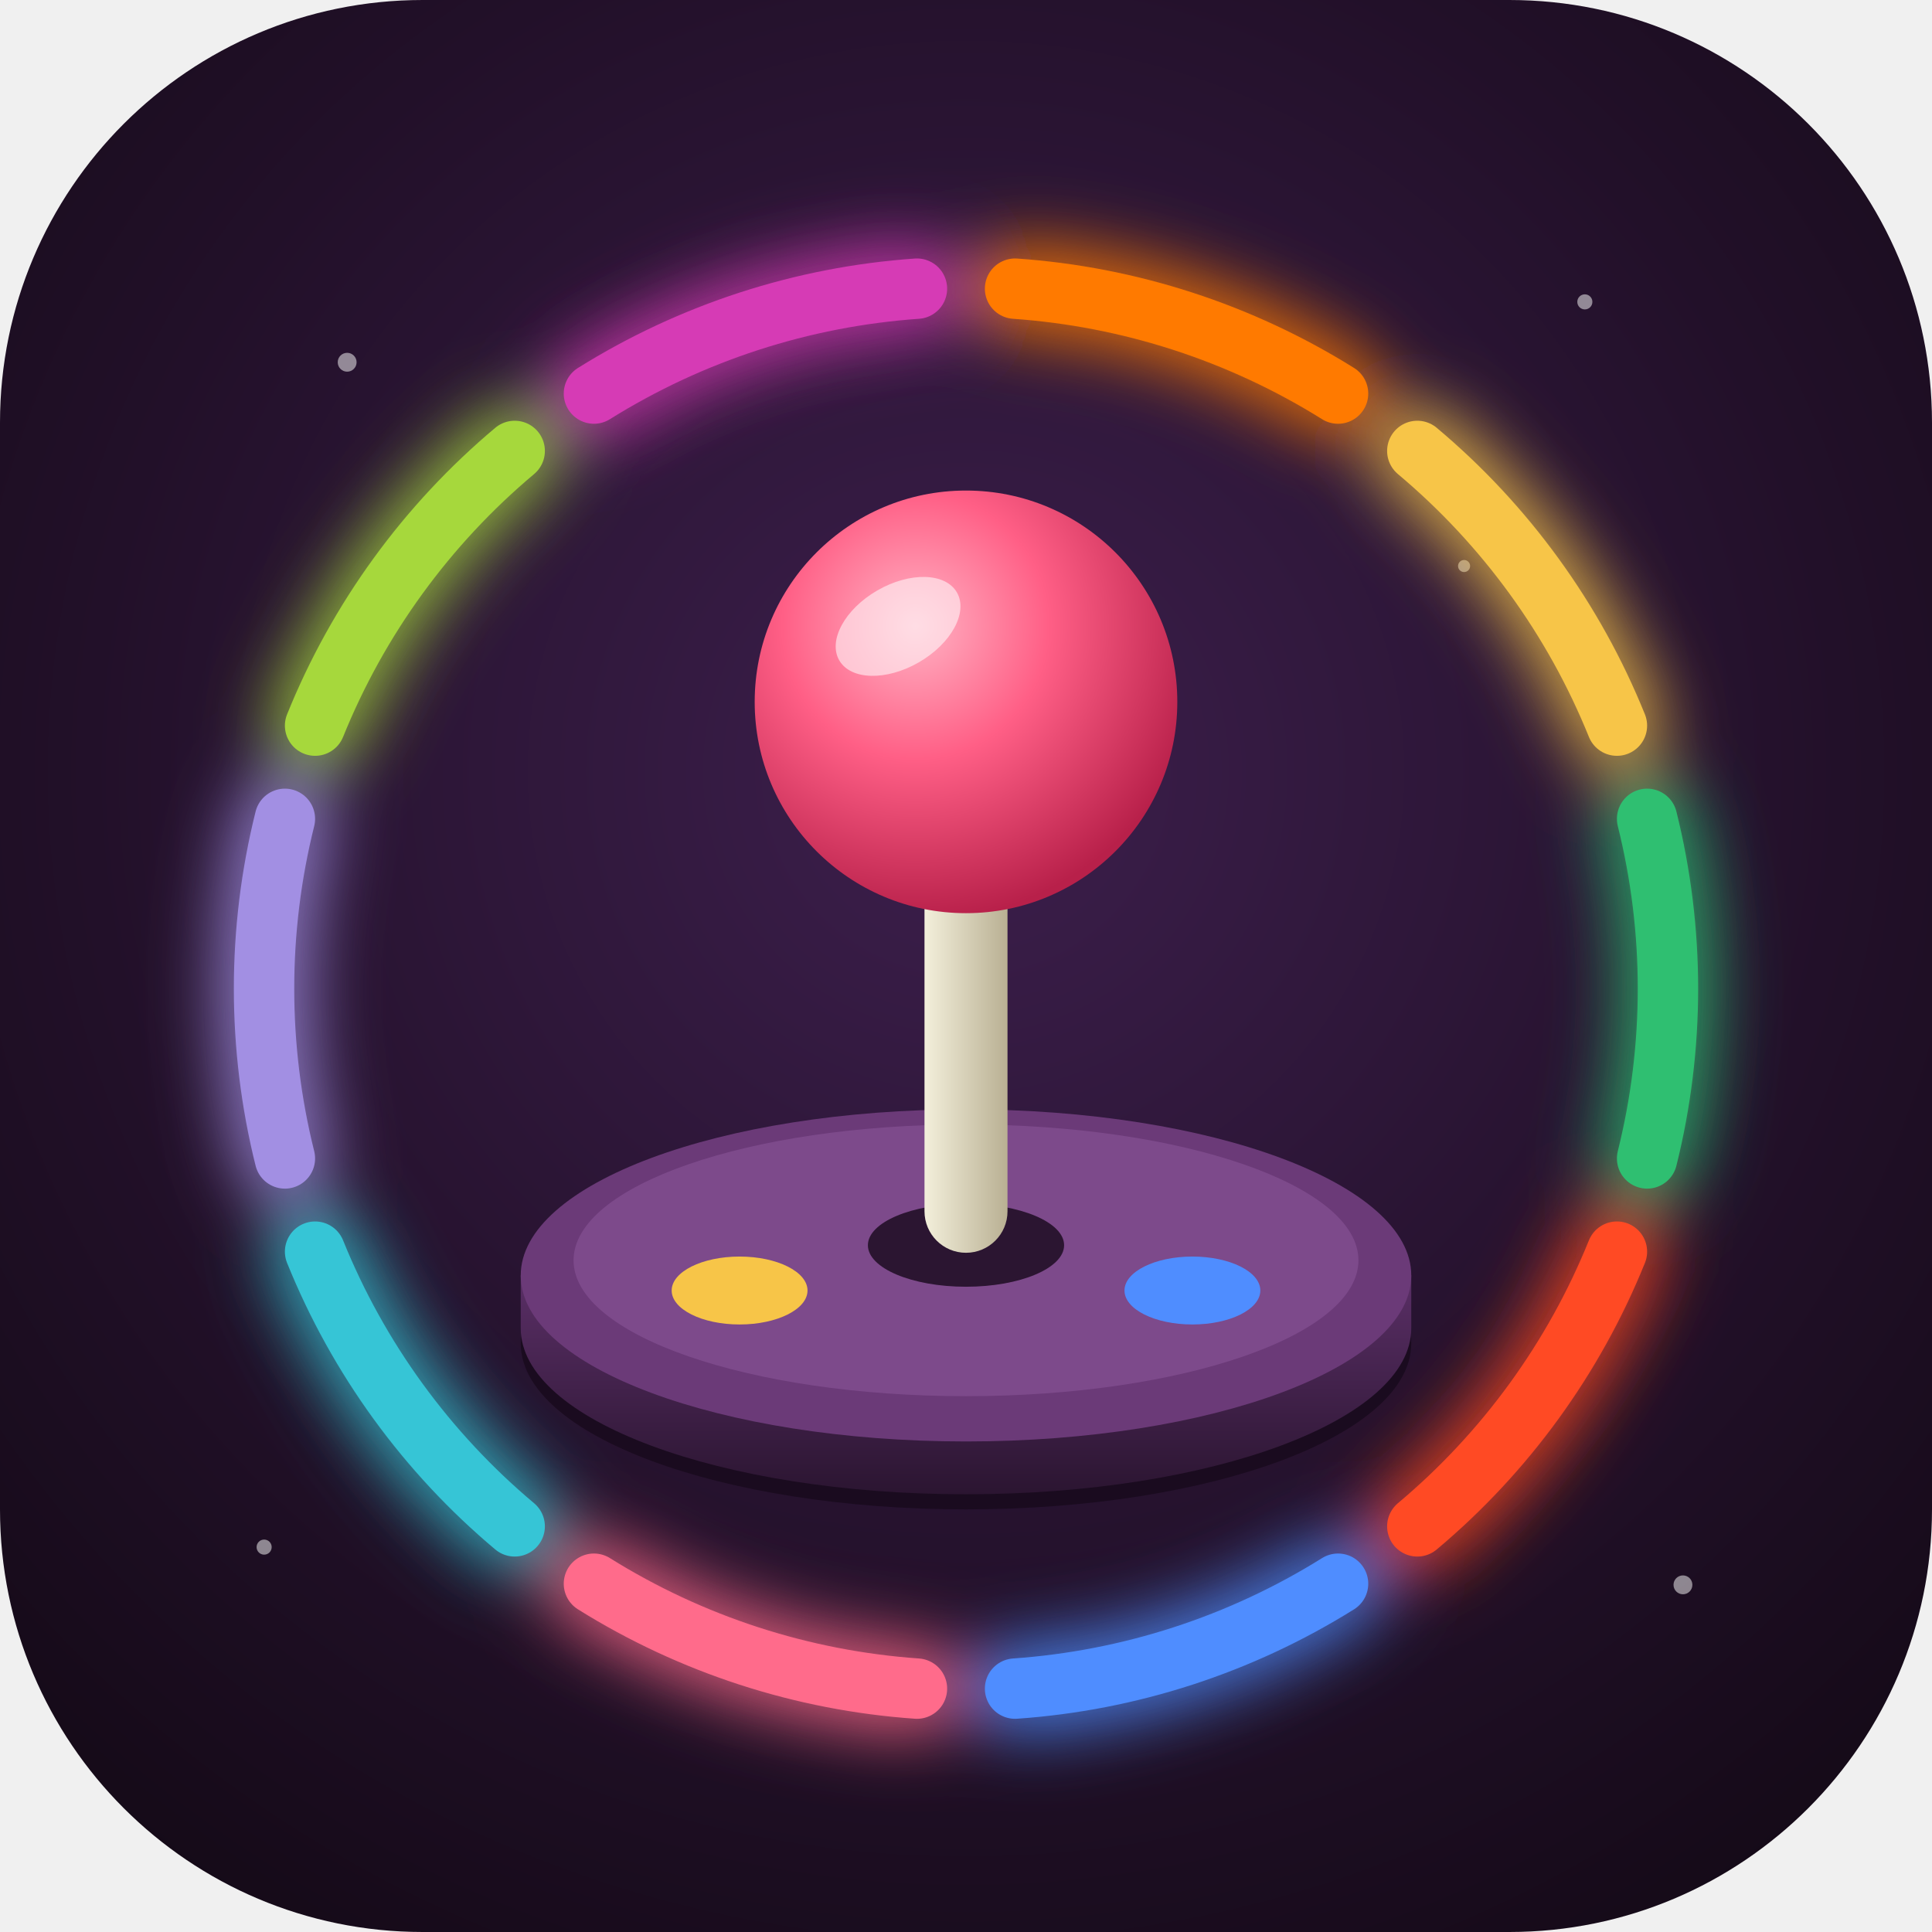
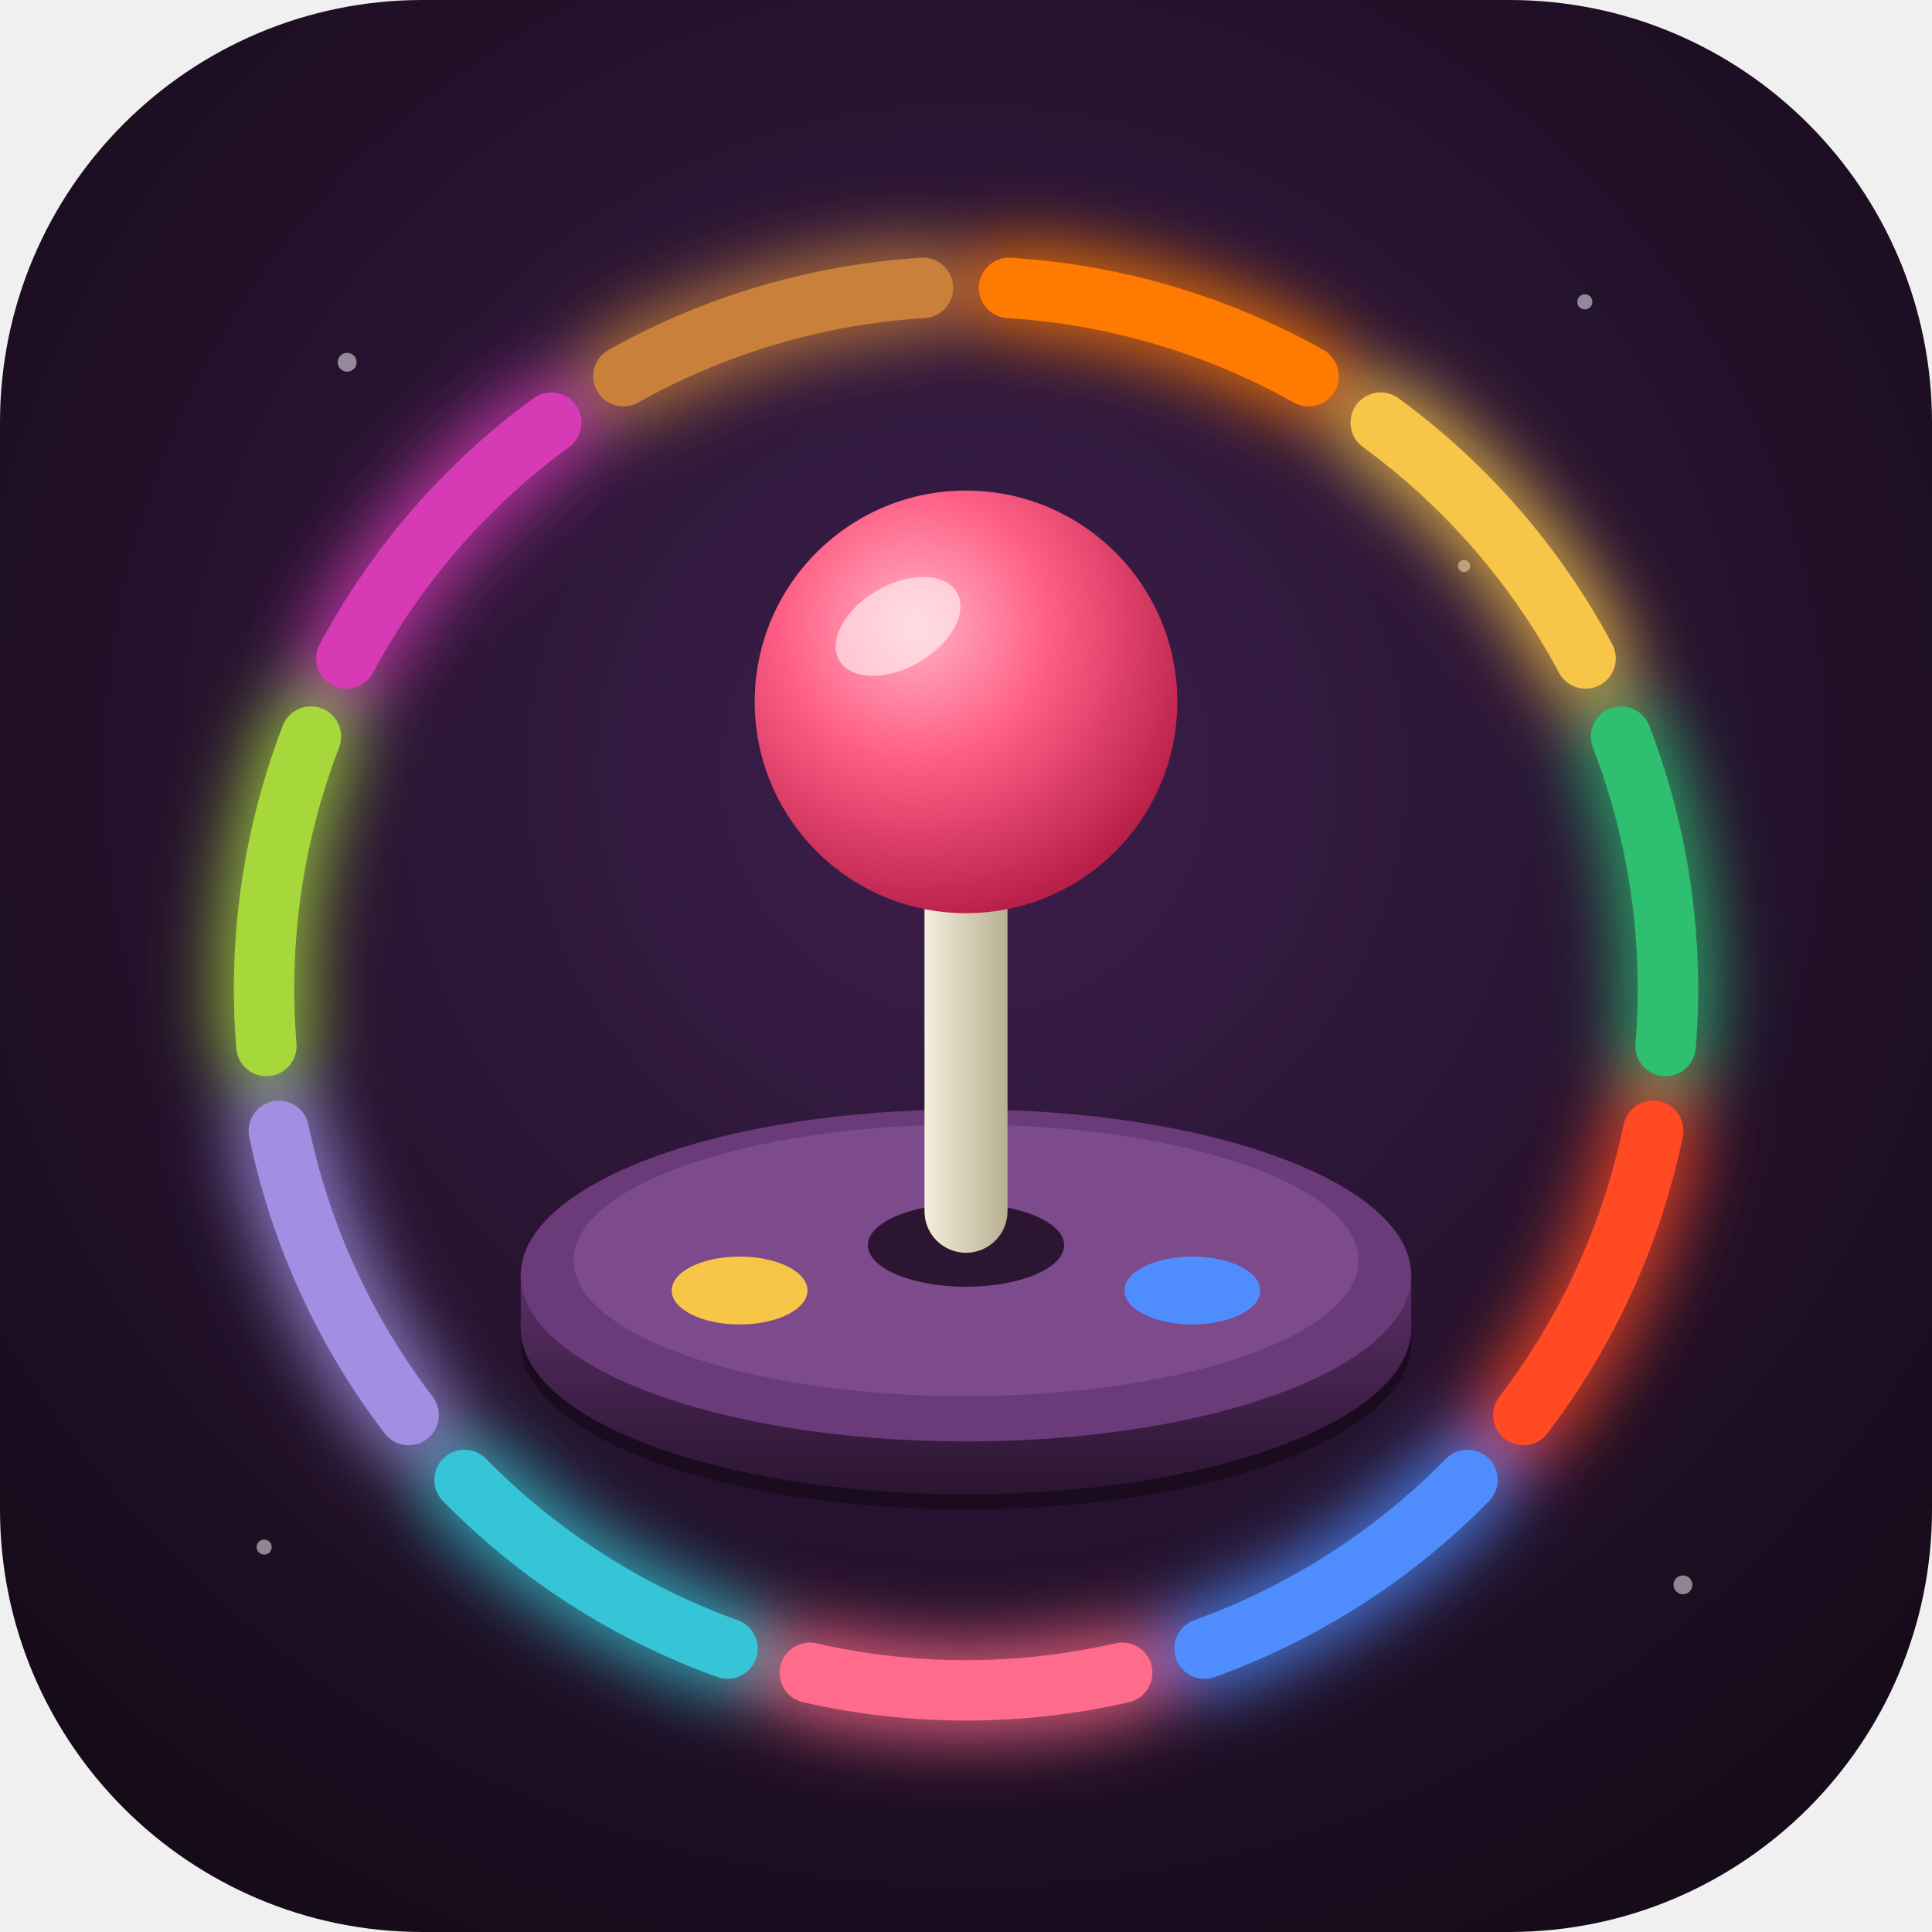
<svg xmlns="http://www.w3.org/2000/svg" viewBox="0 0 512 512">
  <defs>
    <radialGradient id="nacht" cx="50%" cy="40%" r="75%">
      <stop offset="0" stop-color="#3d1f4d" />
      <stop offset=".6" stop-color="#221029" />
      <stop offset="1" stop-color="#120914" />
    </radialGradient>
    <radialGradient id="bal" cx="38%" cy="32%" r="70%">
      <stop offset="0" stop-color="#ffb3c4" />
      <stop offset=".45" stop-color="#ff5f86" />
      <stop offset="1" stop-color="#b8204a" />
    </radialGradient>
    <linearGradient id="stok" x1="0" y1="0" x2="1" y2="0">
      <stop offset="0" stop-color="#f3efdb" />
      <stop offset="1" stop-color="#b9b093" />
    </linearGradient>
    <linearGradient id="voet" x1="0" y1="0" x2="0" y2="1">
      <stop offset="0" stop-color="#5a2f66" />
      <stop offset="1" stop-color="#2b1531" />
    </linearGradient>
    <filter id="gloed" x="-20%" y="-20%" width="140%" height="140%">
      <feGaussianBlur stdDeviation="9" />
    </filter>
  </defs>
  <rect width="512" height="512" rx="112" fill="url(#nacht)" />
  <g fill="#fff" opacity=".5">
    <circle cx="92" cy="96" r="2.5" />
    <circle cx="420" cy="80" r="2" />
    <circle cx="446" cy="420" r="2.5" />
    <circle cx="70" cy="410" r="2" />
    <circle cx="388" cy="150" r="1.6" />
  </g>
  <g fill="none" stroke-width="24" stroke-linecap="round" filter="url(#gloed)" opacity=".85">
-     <path d="M269.0 76.5A186 186 0 0 1 354.6 104.3" stroke="#ff7a00" />
-     <path d="M375.6 119.5A186 186 0 0 1 428.5 192.3" stroke="#f7c548" />
-     <path d="M436.5 217.0A186 186 0 0 1 436.5 307.0" stroke="#2fbf71" />
-     <path d="M428.5 331.7A186 186 0 0 1 375.6 404.5" stroke="#ff4a24" />
-     <path d="M354.6 419.7A186 186 0 0 1 269.0 447.5" stroke="#4f8dff" />
-     <path d="M243.0 447.5A186 186 0 0 1 157.4 419.7" stroke="#ff6b8b" />
-     <path d="M136.4 404.5A186 186 0 0 1 83.5 331.7" stroke="#36c5d6" />
-     <path d="M75.5 307.0A186 186 0 0 1 75.5 217.0" stroke="#a28fe3" />
-     <path d="M83.5 192.3A186 186 0 0 1 136.4 119.5" stroke="#a6d83c" />
-     <path d="M157.4 104.3A186 186 0 0 1 243.0 76.5" stroke="#d63bb5" />
+     <path d="M267.4 76.3A186 186 0 0 1 346.8 99.7" stroke="#ff7a00" />
+     <path d="M365.9 112.0A186 186 0 0 1 420.2 174.5" stroke="#f7c548" />
+     <path d="M429.6 195.2A186 186 0 0 1 441.4 277.2" stroke="#2fbf71" />
+     <path d="M438.1 299.7A186 186 0 0 1 403.7 375.0" stroke="#ff4a24" />
+     <path d="M388.9 392.2A186 186 0 0 1 319.2 436.9" stroke="#4f8dff" />
+     <path d="M297.4 443.3A186 186 0 0 1 214.6 443.3" stroke="#ff6b8b" />
+     <path d="M192.8 436.9A186 186 0 0 1 123.1 392.2" stroke="#36c5d6" />
+     <path d="M108.3 375.0A186 186 0 0 1 73.9 299.7" stroke="#a28fe3" />
+     <path d="M70.6 277.2A186 186 0 0 1 82.4 195.2" stroke="#a6d83c" />
+     <path d="M91.8 174.5A186 186 0 0 1 146.1 112.0" stroke="#d63bb5" />
+     <path d="M165.2 99.7A186 186 0 0 1 244.6 76.3" stroke="#c9803a" />
  </g>
  <g fill="none" stroke-width="16" stroke-linecap="round">
-     <path d="M269.0 76.5A186 186 0 0 1 354.6 104.3" stroke="#ff7a00" />
-     <path d="M375.6 119.5A186 186 0 0 1 428.5 192.3" stroke="#f7c548" />
-     <path d="M436.5 217.0A186 186 0 0 1 436.5 307.0" stroke="#2fbf71" />
-     <path d="M428.5 331.7A186 186 0 0 1 375.6 404.5" stroke="#ff4a24" />
-     <path d="M354.6 419.7A186 186 0 0 1 269.0 447.5" stroke="#4f8dff" />
-     <path d="M243.0 447.5A186 186 0 0 1 157.4 419.7" stroke="#ff6b8b" />
-     <path d="M136.4 404.5A186 186 0 0 1 83.5 331.7" stroke="#36c5d6" />
-     <path d="M75.5 307.0A186 186 0 0 1 75.5 217.0" stroke="#a28fe3" />
-     <path d="M83.5 192.3A186 186 0 0 1 136.4 119.5" stroke="#a6d83c" />
-     <path d="M157.4 104.3A186 186 0 0 1 243.0 76.5" stroke="#d63bb5" />
+     <path d="M267.4 76.3A186 186 0 0 1 346.8 99.7" stroke="#ff7a00" />
+     <path d="M365.9 112.0A186 186 0 0 1 420.2 174.5" stroke="#f7c548" />
+     <path d="M429.6 195.2A186 186 0 0 1 441.4 277.2" stroke="#2fbf71" />
+     <path d="M438.1 299.7A186 186 0 0 1 403.7 375.0" stroke="#ff4a24" />
+     <path d="M388.9 392.2A186 186 0 0 1 319.2 436.9" stroke="#4f8dff" />
+     <path d="M297.4 443.3A186 186 0 0 1 214.6 443.3" stroke="#ff6b8b" />
+     <path d="M192.8 436.9A186 186 0 0 1 123.1 392.2" stroke="#36c5d6" />
+     <path d="M108.3 375.0A186 186 0 0 1 73.9 299.7" stroke="#a28fe3" />
+     <path d="M70.6 277.2A186 186 0 0 1 82.4 195.2" stroke="#a6d83c" />
+     <path d="M91.8 174.5A186 186 0 0 1 146.1 112.0" stroke="#d63bb5" />
+     <path d="M165.2 99.7A186 186 0 0 1 244.6 76.3" stroke="#c9803a" />
  </g>
  <ellipse cx="256" cy="356" rx="118" ry="44" fill="#1a0b1f" />
  <path d="M138 338 V352 A118 44 0 0 0 374 352 V338 Z" fill="url(#voet)" />
  <ellipse cx="256" cy="338" rx="118" ry="44" fill="#6b3a78" />
  <ellipse cx="256" cy="334" rx="104" ry="36" fill="#7d4a8b" />
  <ellipse cx="196" cy="342" rx="18" ry="9" fill="#f7c548" />
  <ellipse cx="316" cy="342" rx="18" ry="9" fill="#4f8dff" />
  <ellipse cx="256" cy="330" rx="26" ry="11" fill="#2b1531" />
  <rect x="245" y="196" width="22" height="136" rx="11" fill="url(#stok)" />
  <circle cx="256" cy="186" r="56" fill="url(#bal)" />
  <ellipse cx="238" cy="166" rx="18" ry="11" fill="#fff" opacity=".55" transform="rotate(-30 238 166)" />
</svg>
